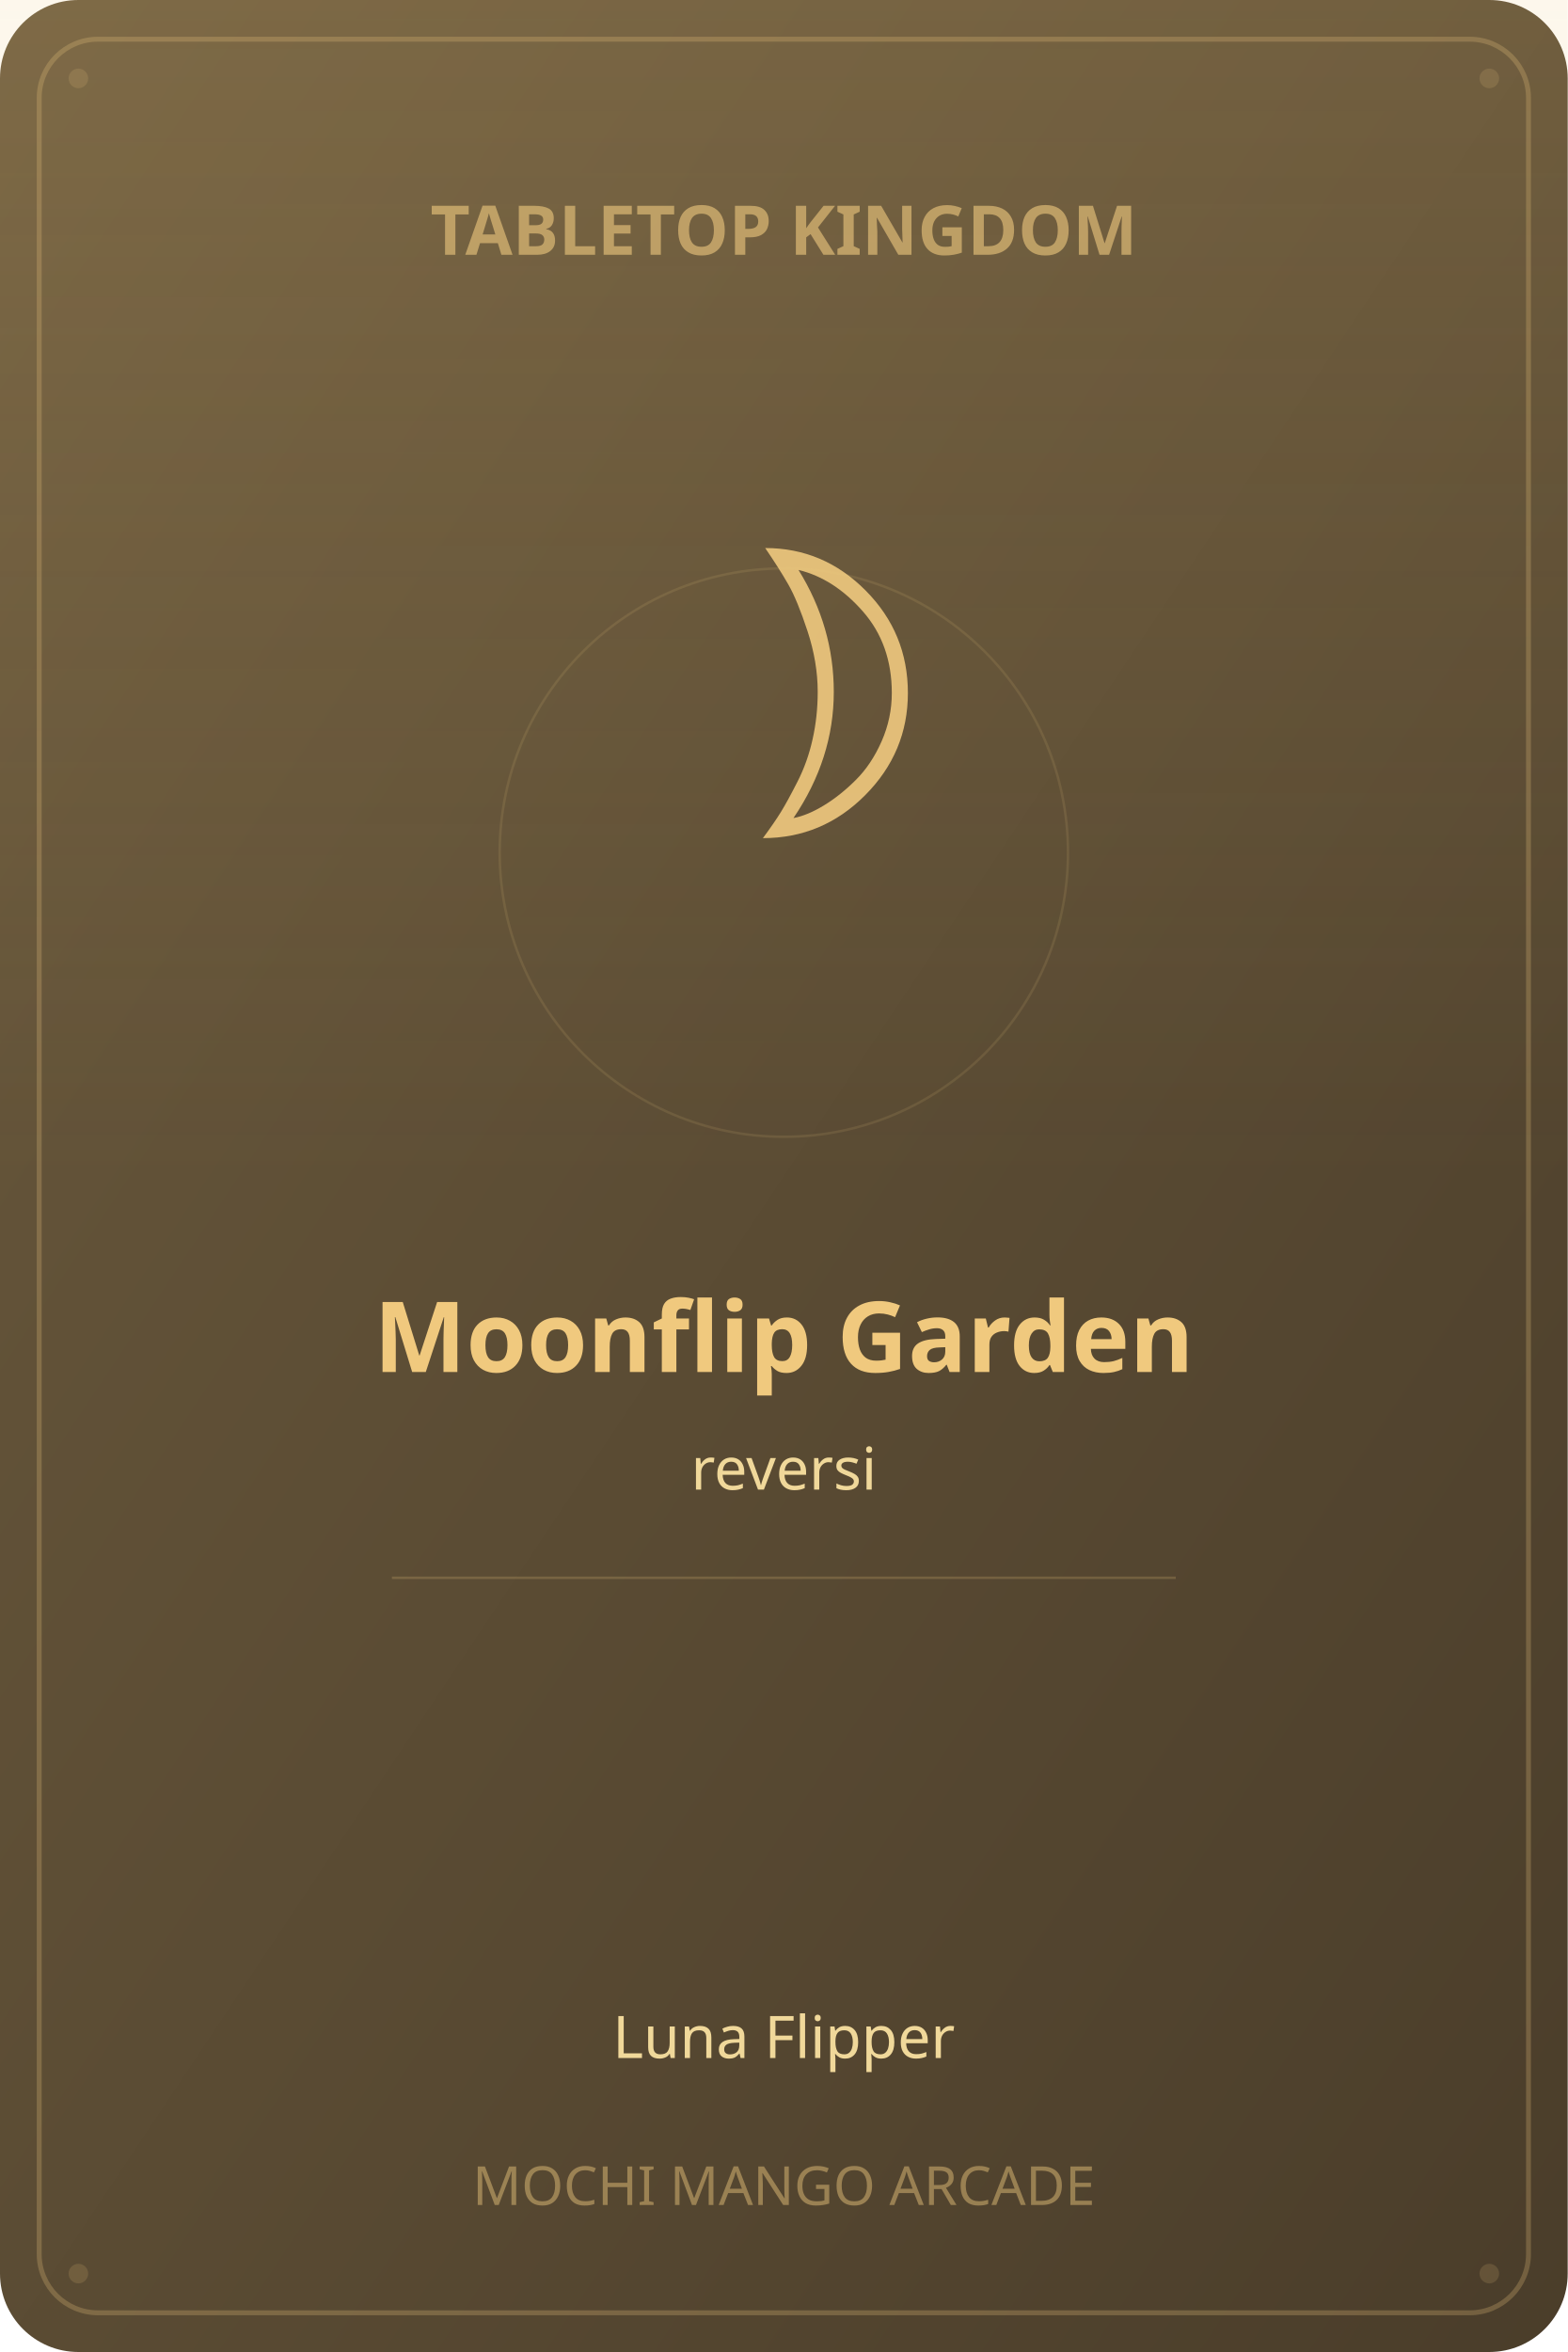
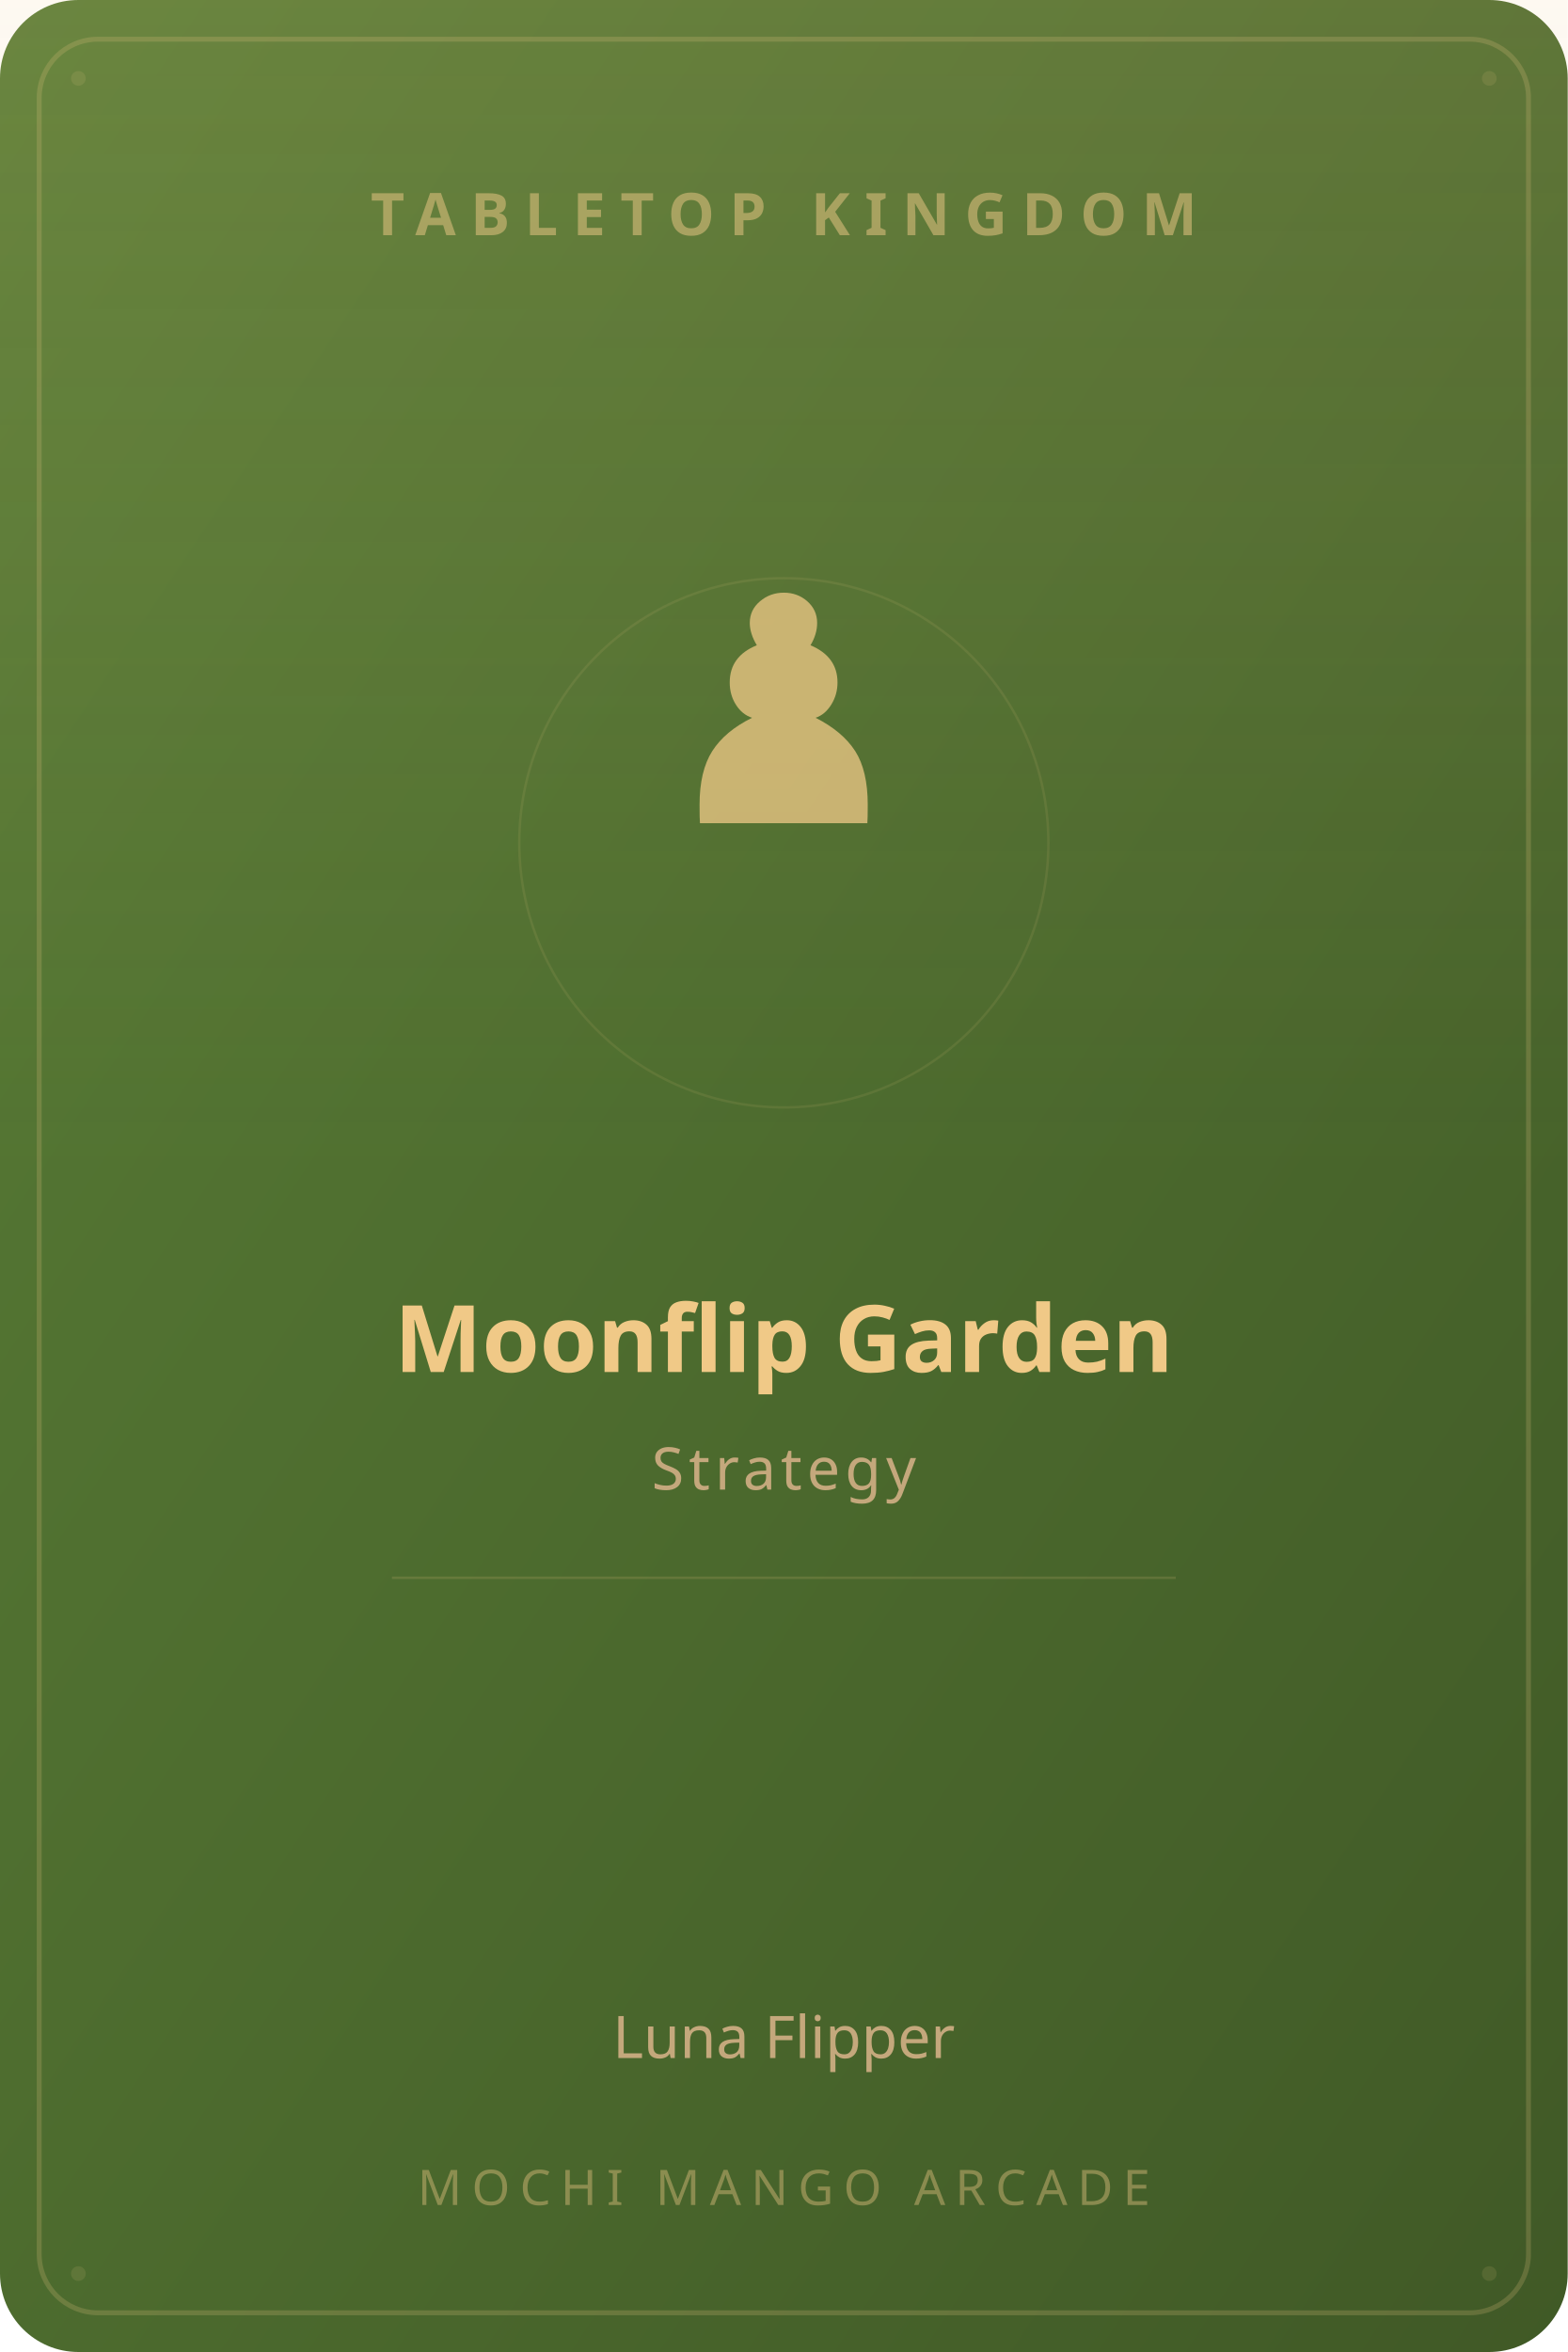
<svg xmlns="http://www.w3.org/2000/svg" viewBox="0 0 320 480">
  <defs>
-     <linearGradient id="bg" x1="0" y1="0" x2="1" y2="1">
-       <stop offset="0%" stop-color="#6b5a3d" />
-       <stop offset="100%" stop-color="#4a3d2a" />
+     <linearGradient id="b" x1="0" y1="0" x2="1" y2="1">
+       <stop offset="0%" stop-color="hsl(90,40%,35%)" />
+       <stop offset="100%" stop-color="hsl(90,40%,25%)" />
    </linearGradient>
-     <linearGradient id="glow" x1=".5" y1="0" x2=".5" y2="1">
-       <stop offset="0%" stop-color="#f0c97e" stop-opacity=".15" />
-       <stop offset="100%" stop-color="#f0c97e" stop-opacity="0" />
+     <linearGradient id="g" x1=".5" y1="0" x2=".5" y2="1">
+       <stop offset="0%" stop-color="#f0c987" stop-opacity=".12" />
+       <stop offset="100%" stop-color="#f0c987" stop-opacity="0" />
    </linearGradient>
  </defs>
-   <rect width="320" height="480" rx="16" fill="url(#bg)" />
-   <rect x="8" y="8" width="304" height="464" rx="12" fill="none" stroke="#f0c97e" stroke-width="1" opacity=".25" />
-   <rect x="0" y="0" width="320" height="240" fill="url(#glow)" />
-   <text x="160" y="52" text-anchor="middle" fill="#f0c97e" font-size="14" font-weight="600" font-family="Outfit,sans-serif" opacity=".6">TABLETOP KINGDOM</text>
-   <g transform="translate(160,170)">
-     <text y="0" text-anchor="middle" fill="#f0c97e" font-size="80" font-family="serif" opacity=".9">☽</text>
-     <circle cx="0" cy="4" r="58" fill="none" stroke="#f0c97e" stroke-width=".5" opacity=".12" />
+   <rect width="320" height="480" rx="16" fill="url(#b)" />
+   <rect x="8" y="8" width="304" height="464" rx="12" fill="none" stroke="#f0c987" stroke-width="1" opacity=".2" />
+   <rect x="0" y="0" width="320" height="240" fill="url(#g)" />
+   <text x="160" y="48" text-anchor="middle" fill="#f0c987" font-size="12" font-weight="600" font-family="Outfit,sans-serif" opacity=".5" letter-spacing="3">TABLETOP KINGDOM</text>
+   <g transform="translate(160,168)">
+     <text y="0" text-anchor="middle" fill="#f0c987" font-size="80" font-family="serif" opacity=".75">♟</text>
+     <circle cx="0" cy="4" r="54" fill="none" stroke="#f0c987" stroke-width=".5" opacity=".1" />
  </g>
-   <text x="160" y="280" text-anchor="middle" fill="#f0c97e" font-size="20" font-weight="700" font-family="Fredoka,Outfit,sans-serif">Moonflip Garden</text>
-   <text x="160" y="304" text-anchor="middle" fill="#f0d89a" font-size="12" font-family="Outfit,sans-serif" text-transform="uppercase">reversi</text>
-   <line x1="80" y1="322" x2="240" y2="322" stroke="#f0c97e" stroke-width=".5" opacity=".2" />
-   <text x="160" y="420" text-anchor="middle" fill="#f0d89a" font-size="12" font-family="Outfit,sans-serif">Luna Flipper</text>
-   <text x="160" y="450" text-anchor="middle" fill="#f0c97e" font-size="11" font-family="Outfit,sans-serif" opacity=".45">MOCHI MANGO ARCADE</text>
-   <circle cx="16" cy="16" r="2" fill="#f0c97e" opacity=".15" />
-   <circle cx="304" cy="16" r="2" fill="#f0c97e" opacity=".15" />
-   <circle cx="16" cy="464" r="2" fill="#f0c97e" opacity=".15" />
-   <circle cx="304" cy="464" r="2" fill="#f0c97e" opacity=".15" />
+   <text x="160" y="280" text-anchor="middle" fill="#f0c987" font-size="19" font-weight="700" font-family="Fredoka,Outfit,sans-serif">Moonflip Garden</text>
+   <text x="160" y="304" text-anchor="middle" fill="#c4a87c" font-size="12" font-family="Outfit,sans-serif" letter-spacing="1">Strategy</text>
+   <line x1="80" y1="322" x2="240" y2="322" stroke="#f0c987" stroke-width=".5" opacity=".15" />
+   <text x="160" y="420" text-anchor="middle" fill="#c4a87c" font-size="12" font-family="Outfit,sans-serif">Luna Flipper</text>
+   <text x="160" y="450" text-anchor="middle" fill="#f0c987" font-size="10" font-family="Outfit,sans-serif" opacity=".4" letter-spacing="2">MOCHI MANGO ARCADE</text>
+   <circle cx="16" cy="16" r="1.5" fill="#f0c987" opacity=".12" />
+   <circle cx="304" cy="16" r="1.5" fill="#f0c987" opacity=".12" />
+   <circle cx="16" cy="464" r="1.5" fill="#f0c987" opacity=".12" />
+   <circle cx="304" cy="464" r="1.5" fill="#f0c987" opacity=".12" />
</svg>
